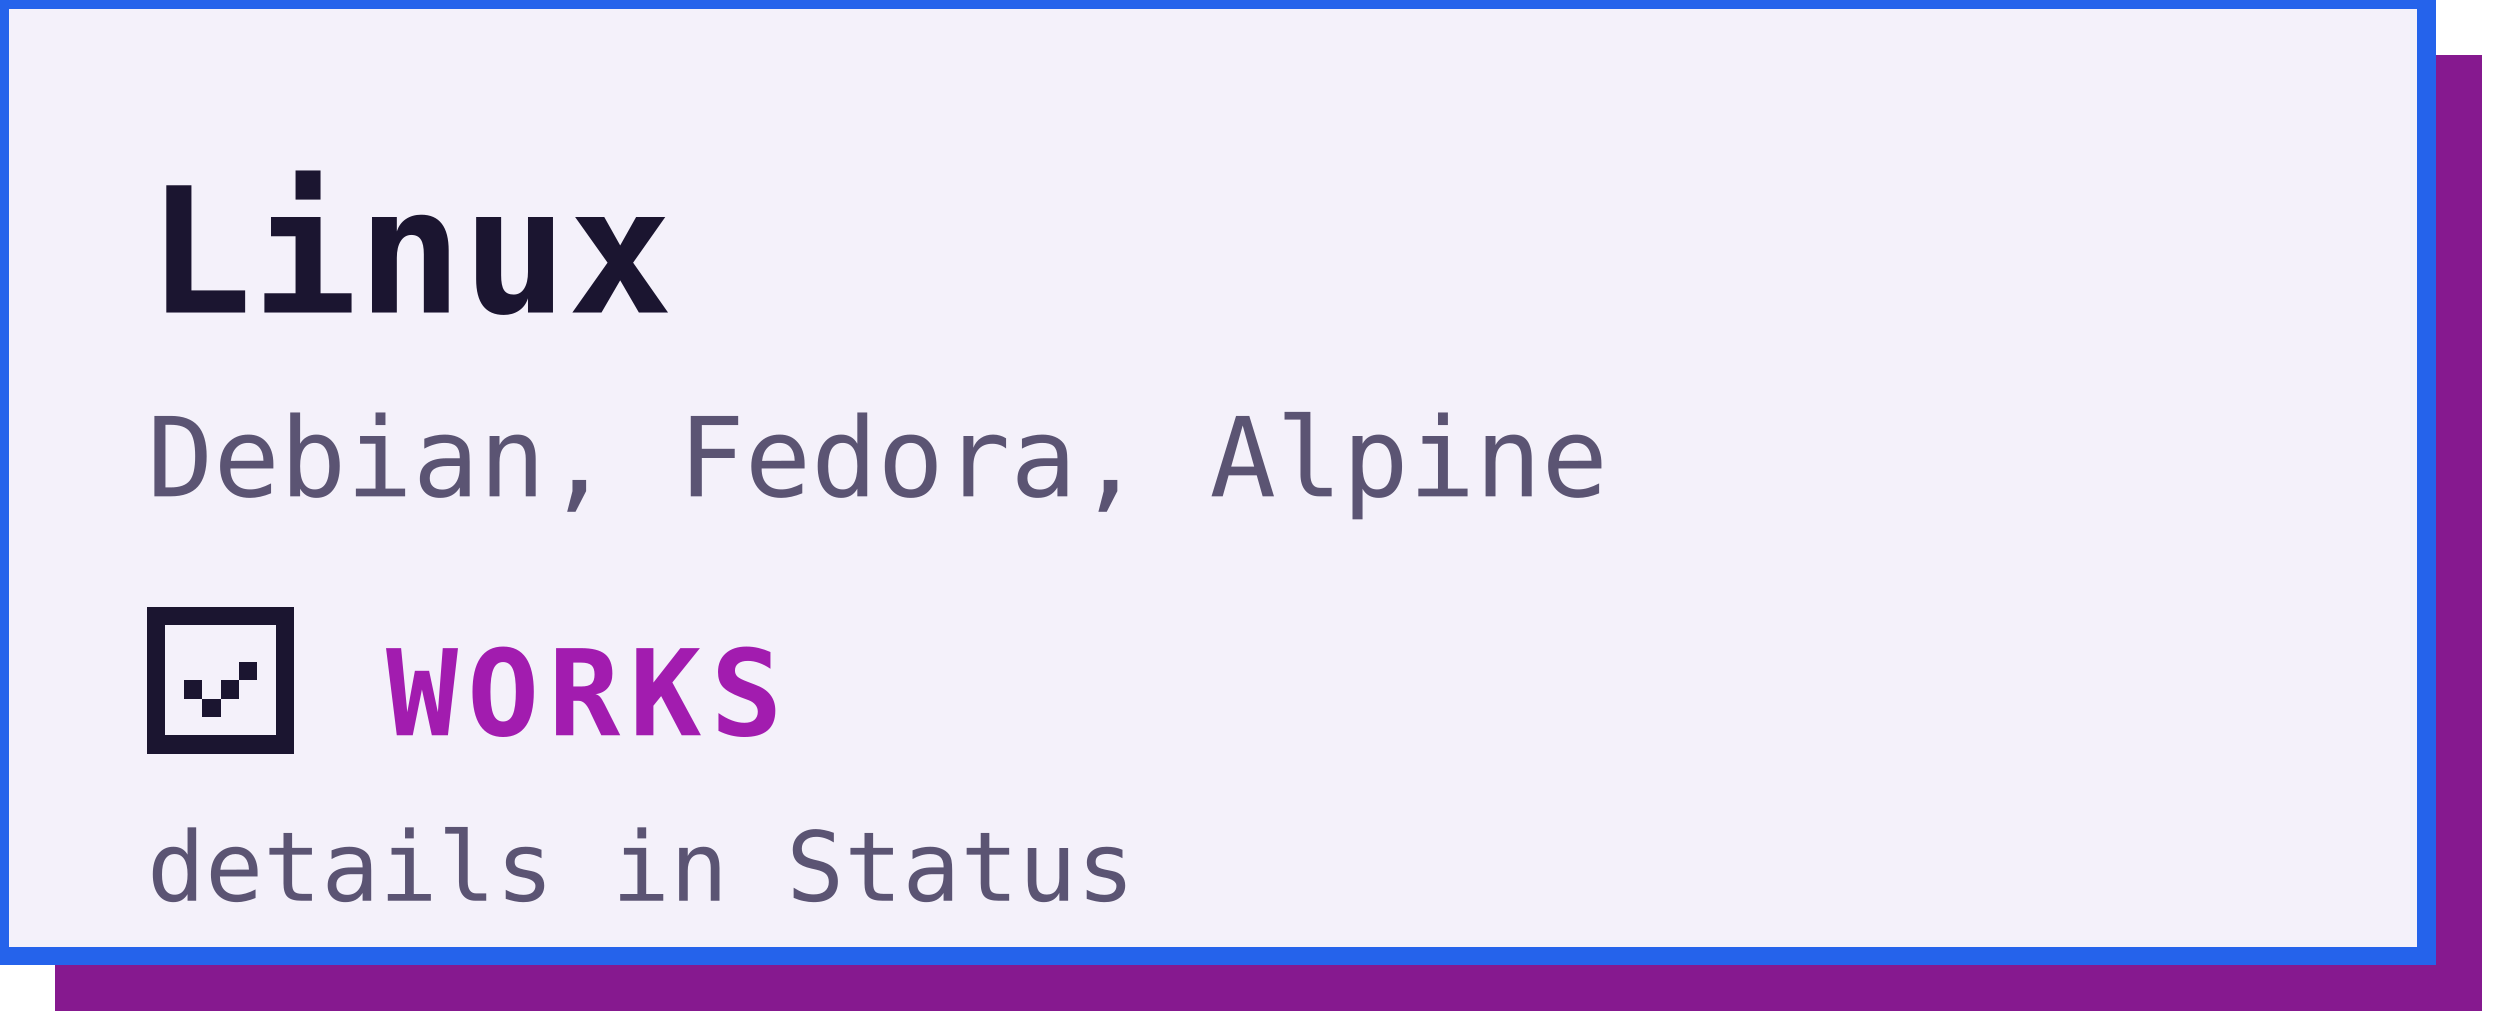
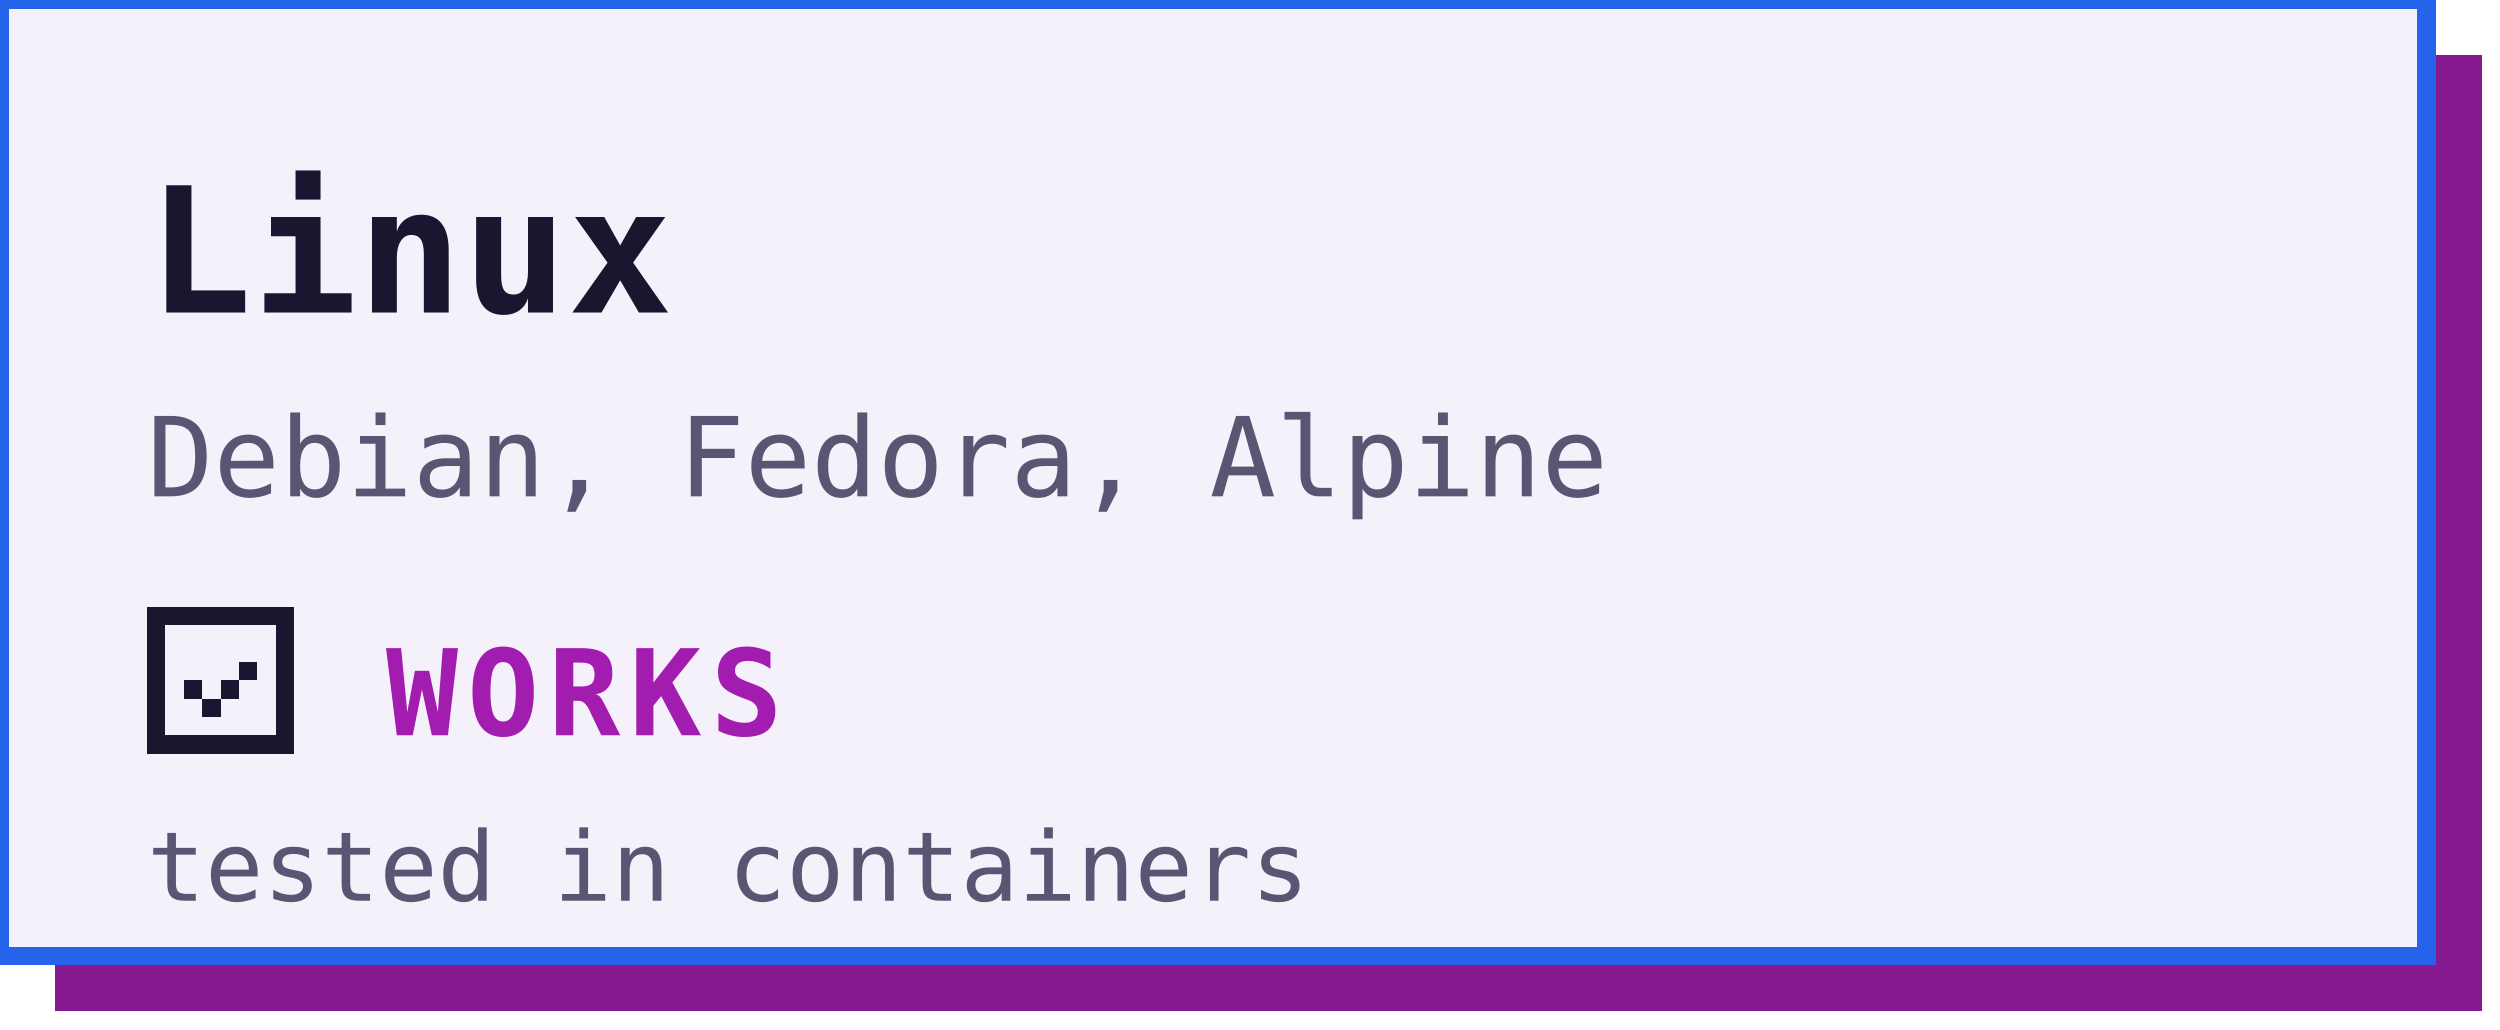
<svg xmlns="http://www.w3.org/2000/svg" viewBox="0 0 272 112" width="272" height="112" shape-rendering="crispEdges" role="img" font-family="DejaVu Sans Mono, Menlo, Consolas, monospace">
  <rect x="6" y="6" width="264" height="104" fill="#86198F" />
  <rect x="0" y="0" width="264" height="104" fill="#F4F1FA" stroke="#2563EB" stroke-width="2" />
  <text x="16" y="34" font-size="19" font-weight="bold" fill="#1B1530">Linux</text>
  <text x="16" y="54" font-size="12" fill="#5B5473">Debian, Fedora, Alpine</text>
  <g transform="translate(16,66)">
    <rect x="0" y="0" width="16" height="2" fill="#1B1530" />
    <rect x="0" y="2" width="2" height="2" fill="#1B1530" />
    <rect x="14" y="2" width="2" height="2" fill="#1B1530" />
    <rect x="0" y="4" width="2" height="2" fill="#1B1530" />
    <rect x="14" y="4" width="2" height="2" fill="#1B1530" />
    <rect x="0" y="6" width="2" height="2" fill="#1B1530" />
    <rect x="10" y="6" width="2" height="2" fill="#1B1530" />
    <rect x="14" y="6" width="2" height="2" fill="#1B1530" />
    <rect x="0" y="8" width="2" height="2" fill="#1B1530" />
    <rect x="4" y="8" width="2" height="2" fill="#1B1530" />
    <rect x="8" y="8" width="2" height="2" fill="#1B1530" />
    <rect x="14" y="8" width="2" height="2" fill="#1B1530" />
    <rect x="0" y="10" width="2" height="2" fill="#1B1530" />
    <rect x="6" y="10" width="2" height="2" fill="#1B1530" />
    <rect x="14" y="10" width="2" height="2" fill="#1B1530" />
    <rect x="0" y="12" width="2" height="2" fill="#1B1530" />
    <rect x="14" y="12" width="2" height="2" fill="#1B1530" />
    <rect x="0" y="14" width="16" height="2" fill="#1B1530" />
  </g>
  <text x="42" y="80" font-size="13" font-weight="bold" fill="#A21CAF" letter-spacing="1">WORKS</text>
-   <text x="16" y="98" font-size="10.5" fill="#5B5473">details in Status</text>
+   <text x="16" y="98" font-size="10.5" fill="#5B5473">tested in containers</text>
</svg>
